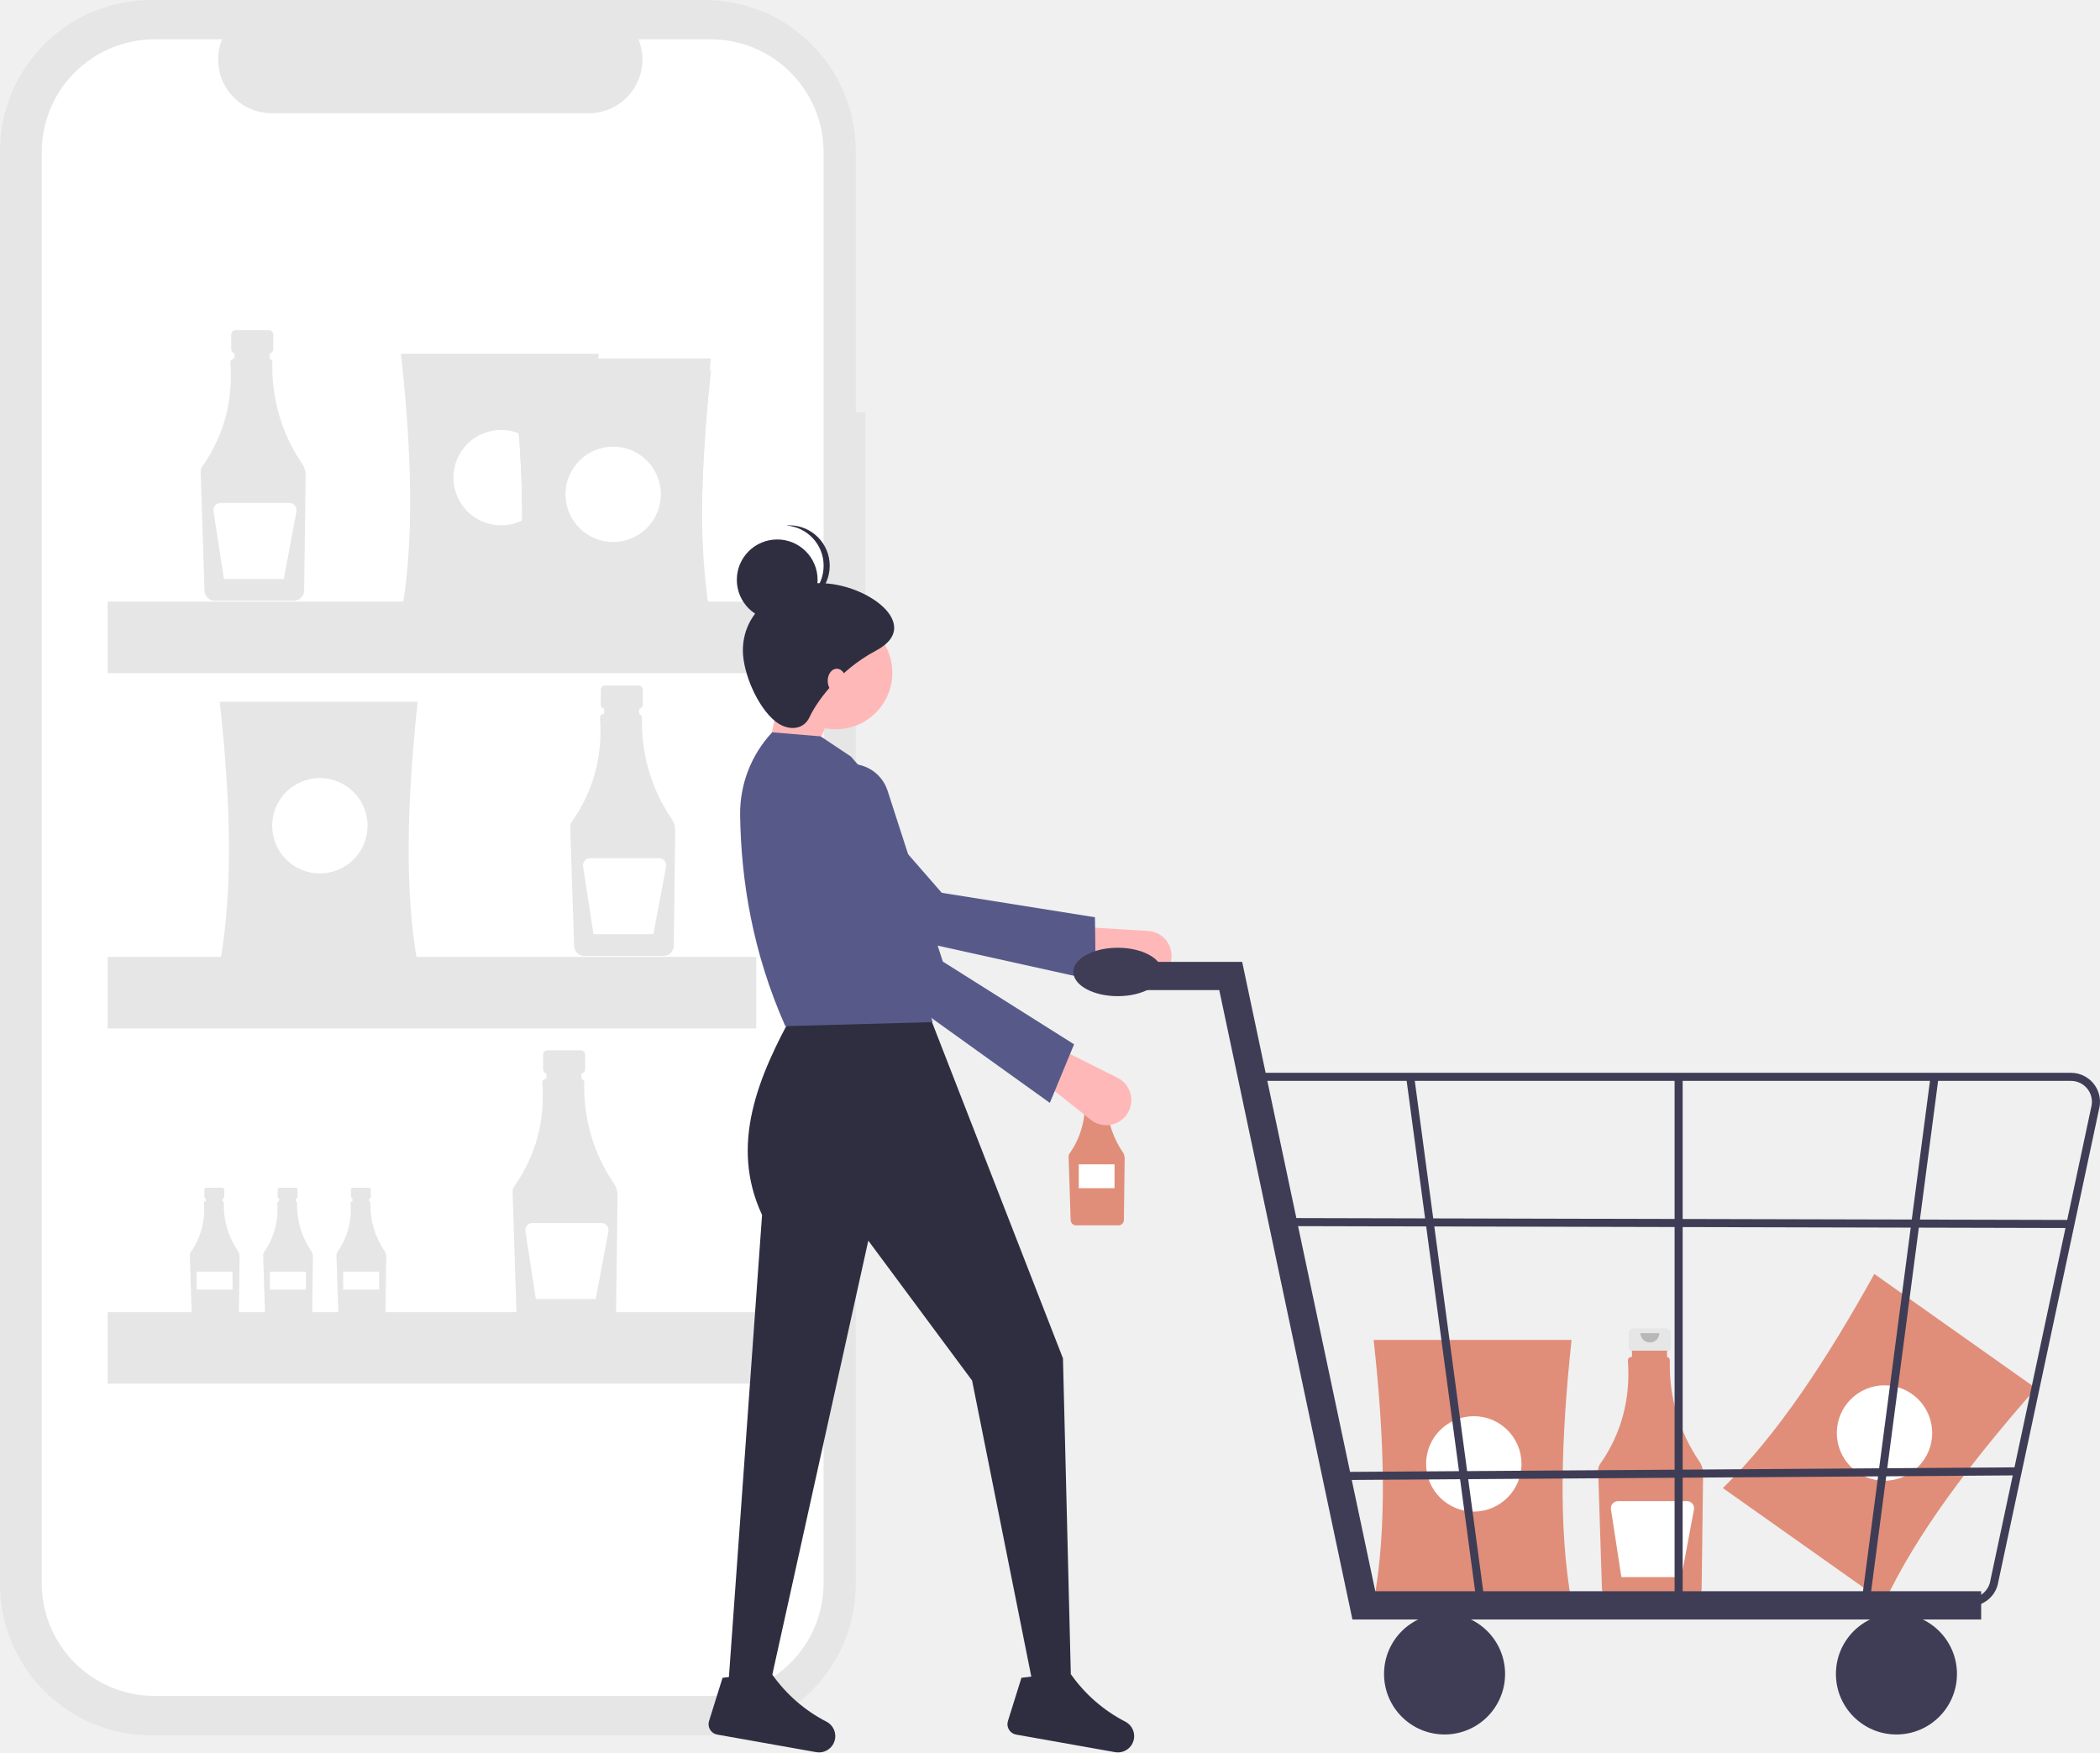
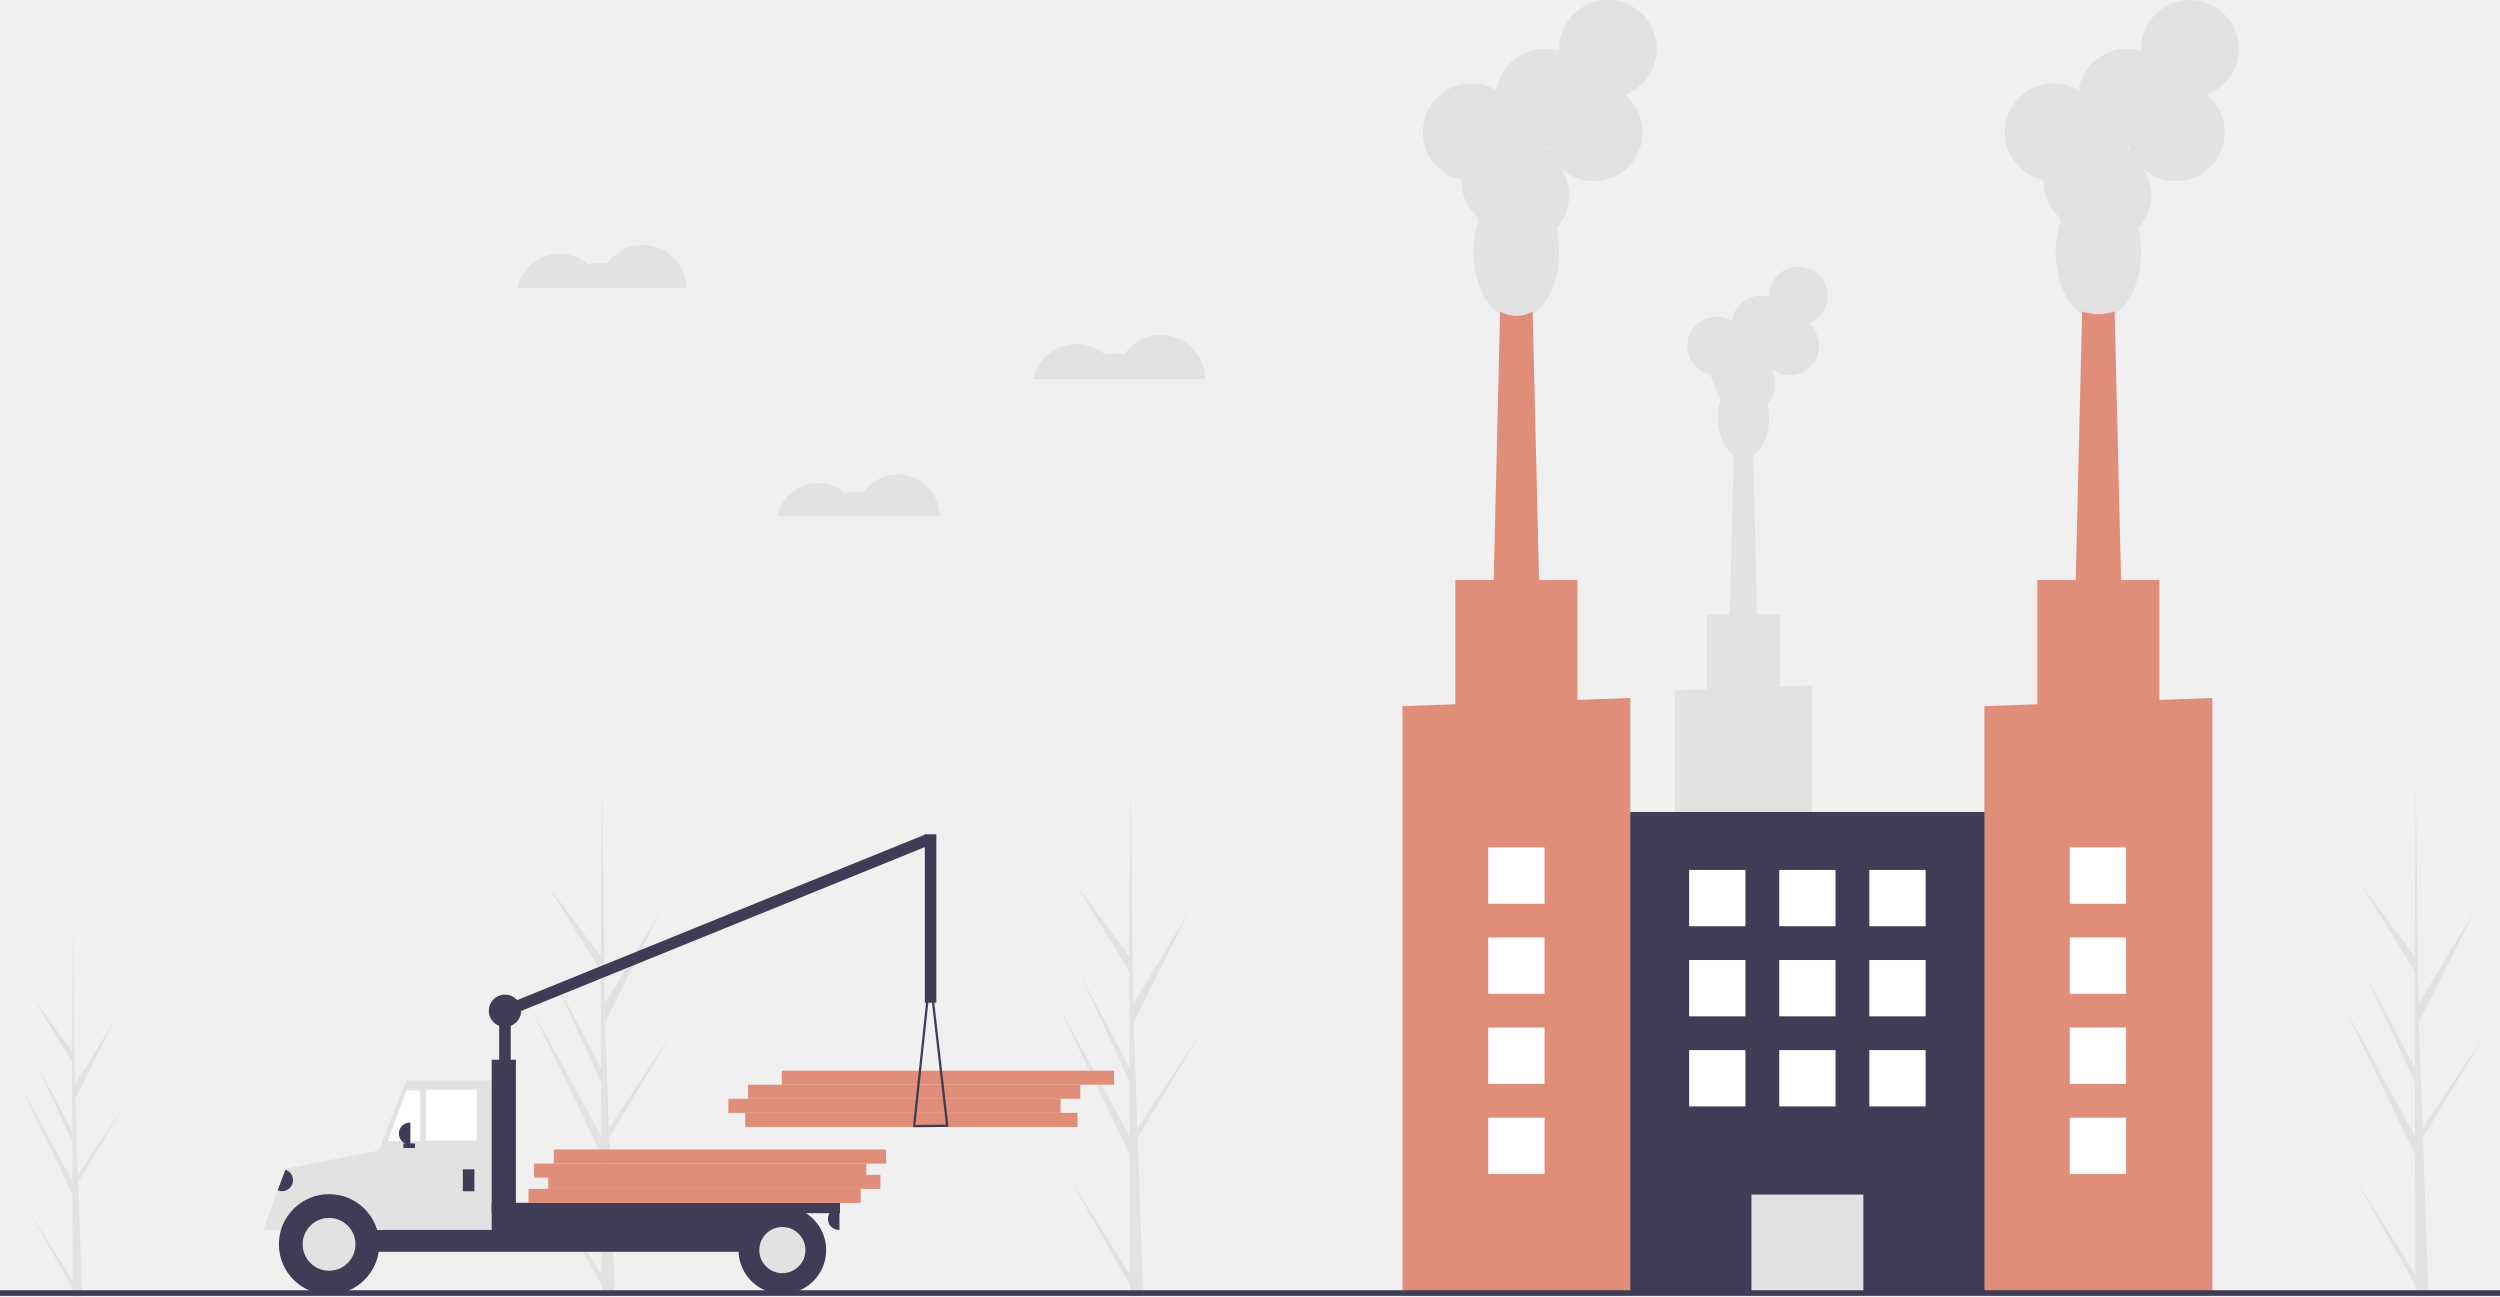
- <svg xmlns="http://www.w3.org/2000/svg" id="b0613604-cb64-4fd5-a4c3-be829c572cfc" data-name="Layer 1" width="888" height="741.048" viewBox="0 0 888 741.048">
-   <path d="M521.896,253.856H517.864v-110.453a63.927,63.927,0,0,0-63.927-63.927H219.927A63.927,63.927,0,0,0,156,143.403V749.357A63.927,63.927,0,0,0,219.927,813.284H453.937a63.927,63.927,0,0,0,63.927-63.927V332.478h4.032Z" transform="translate(-156 -79.47583)" fill="#e6e6e6" />
-   <path d="M456.516,96.107h-30.546a22.681,22.681,0,0,1-21,31.247H270.91a22.681,22.681,0,0,1-21-31.247h-28.53a47.74,47.74,0,0,0-47.74,47.74V748.912a47.74,47.74,0,0,0,47.74,47.74H456.516a47.74,47.74,0,0,0,47.74-47.74V143.848A47.74,47.74,0,0,0,456.516,96.107Z" transform="translate(-156 -79.47583)" fill="#fff" />
-   <path d="M269.672,219.111H255.633a1.861,1.861,0,0,0-1.861,1.861v6.162a1.861,1.861,0,0,0,1.861,1.861h2.327v9.233h9.386v-9.233h2.327a1.861,1.861,0,0,0,1.861-1.861v-6.162A1.861,1.861,0,0,0,269.672,219.111Z" transform="translate(-156 -79.47583)" fill="#e6e6e6" />
-   <path d="M283.734,275.507a72.178,72.178,0,0,1-12.557-42.794,1.522,1.522,0,0,0-1.188-1.519v-2.663H255.162v2.626h-.204a1.521,1.521,0,0,0-1.519,1.523q0.0.055.004.111,1.752,24.425-11.833,43.808a4.193,4.193,0,0,0-.759,2.541l1.621,50.151a4.341,4.341,0,0,0,4.304,4.19h33.537a4.343,4.343,0,0,0,4.307-4.264l.625-48.693A8.788,8.788,0,0,0,283.734,275.507Z" transform="translate(-156 -79.47583)" fill="#e6e6e6" />
-   <path d="M278.425,292.166H249.234a2.997,2.997,0,0,0-2.962,3.453l4.411,28.673h25.33l5.358-28.577a2.997,2.997,0,0,0-2.946-3.549Z" transform="translate(-156 -79.47583)" fill="#fff" />
-   <path d="M425.957,369.345H411.917a1.861,1.861,0,0,0-1.861,1.861v6.162a1.861,1.861,0,0,0,1.861,1.861h2.327v9.233h9.386V379.23h2.327a1.861,1.861,0,0,0,1.861-1.861v-6.162A1.861,1.861,0,0,0,425.957,369.345Z" transform="translate(-156 -79.47583)" fill="#e6e6e6" />
-   <path d="M440.019,425.742a72.178,72.178,0,0,1-12.557-42.794,1.522,1.522,0,0,0-1.188-1.519V378.767H411.446v2.626h-.204a1.521,1.521,0,0,0-1.519,1.523q0.0.055.004.111,1.752,24.425-11.833,43.808a4.193,4.193,0,0,0-.759,2.541l1.621,50.151a4.341,4.341,0,0,0,4.304,4.19h33.537a4.343,4.343,0,0,0,4.307-4.264l.625-48.693A8.788,8.788,0,0,0,440.019,425.742Z" transform="translate(-156 -79.47583)" fill="#e6e6e6" />
-   <path d="M434.71,442.401H405.518a2.997,2.997,0,0,0-2.962,3.453l4.411,28.673h25.33l5.358-28.577a2.997,2.997,0,0,0-2.946-3.549Z" transform="translate(-156 -79.47583)" fill="#fff" />
-   <path d="M249.935,581.733h-6.659a.883.883,0,0,0-.883.883v2.923a.883.883,0,0,0,.883.883h1.104v4.38h4.452v-4.38H249.935a.883.883,0,0,0,.883-.883v-2.923A.883.883,0,0,0,249.935,581.733Z" transform="translate(-156 -79.47583)" fill="#e6e6e6" />
-   <path d="M256.605,608.484a34.237,34.237,0,0,1-5.956-20.299.722.722,0,0,0-.564-.721v-1.263H243.052v1.245h-.097a.722.722,0,0,0-.721.723q0,.026.002.053a31.246,31.246,0,0,1-5.613,20.78,1.989,1.989,0,0,0-.36,1.205l.769,23.789a2.059,2.059,0,0,0,2.042,1.988h15.908a2.06,2.06,0,0,0,2.043-2.023l.296-23.097A4.168,4.168,0,0,0,256.605,608.484Z" transform="translate(-156 -79.47583)" fill="#e6e6e6" />
-   <rect x="83.137" y="537.753" width="15.179" height="7.59" fill="#fff" />
-   <path d="M280.935,581.733h-6.659a.883.883,0,0,0-.883.883v2.923a.883.883,0,0,0,.883.883h1.104v4.38h4.452v-4.38H280.935a.883.883,0,0,0,.883-.883v-2.923A.883.883,0,0,0,280.935,581.733Z" transform="translate(-156 -79.47583)" fill="#e6e6e6" />
-   <path d="M287.605,608.484a34.237,34.237,0,0,1-5.956-20.299.722.722,0,0,0-.564-.721v-1.263H274.052v1.245h-.097a.722.722,0,0,0-.721.723q0,.026.002.053a31.246,31.246,0,0,1-5.613,20.78,1.989,1.989,0,0,0-.36,1.205l.769,23.789a2.059,2.059,0,0,0,2.042,1.988h15.908a2.06,2.06,0,0,0,2.043-2.023l.296-23.097A4.168,4.168,0,0,0,287.605,608.484Z" transform="translate(-156 -79.47583)" fill="#e6e6e6" />
-   <rect x="114.137" y="537.753" width="15.179" height="7.59" fill="#fff" />
-   <path d="M311.935,581.733h-6.659a.883.883,0,0,0-.883.883v2.923a.883.883,0,0,0,.883.883h1.104v4.38h4.452v-4.38H311.935a.883.883,0,0,0,.883-.883v-2.923A.883.883,0,0,0,311.935,581.733Z" transform="translate(-156 -79.47583)" fill="#e6e6e6" />
-   <path d="M318.605,608.484a34.237,34.237,0,0,1-5.956-20.299.722.722,0,0,0-.564-.721v-1.263H305.052v1.245h-.097a.722.722,0,0,0-.721.723q0,.026.002.053a31.246,31.246,0,0,1-5.613,20.78,1.989,1.989,0,0,0-.36,1.205l.769,23.789a2.059,2.059,0,0,0,2.042,1.988h15.908a2.06,2.06,0,0,0,2.043-2.023l.296-23.097A4.168,4.168,0,0,0,318.605,608.484Z" transform="translate(-156 -79.47583)" fill="#e6e6e6" />
-   <rect x="145.137" y="537.753" width="15.179" height="7.59" fill="#fff" />
-   <path d="M401.567,523.613H387.528a1.861,1.861,0,0,0-1.861,1.861v6.162a1.861,1.861,0,0,0,1.861,1.861h2.327v9.233h9.386v-9.233h2.327a1.861,1.861,0,0,0,1.861-1.861v-6.162A1.861,1.861,0,0,0,401.567,523.613Z" transform="translate(-156 -79.47583)" fill="#e6e6e6" />
-   <path d="M415.629,580.01a72.178,72.178,0,0,1-12.557-42.794,1.522,1.522,0,0,0-1.188-1.519v-2.663H387.057v2.626h-.204a1.521,1.521,0,0,0-1.519,1.523q0.0.055.004.111,1.752,24.425-11.833,43.808a4.193,4.193,0,0,0-.759,2.541l1.621,50.151a4.341,4.341,0,0,0,4.304,4.19h33.537a4.343,4.343,0,0,0,4.307-4.264l.625-48.693A8.788,8.788,0,0,0,415.629,580.01Z" transform="translate(-156 -79.47583)" fill="#e6e6e6" />
-   <path d="M410.32,596.668H381.129a2.997,2.997,0,0,0-2.962,3.453l4.411,28.673h25.33l5.358-28.577a2.997,2.997,0,0,0-2.946-3.549Z" transform="translate(-156 -79.47583)" fill="#fff" />
-   <path d="M409.232,339.938H325.544c5.851-31.633,4.505-69.832,0-110.911h83.688C404.847,270.107,403.536,308.305,409.232,339.938Z" transform="translate(-156 -79.47583)" fill="#e6e6e6" />
-   <circle cx="211.892" cy="201.982" r="20.166" fill="#fff" />
-   <path d="M332.602,487.148H248.914c5.851-31.633,4.505-69.832,0-110.911H332.602C328.217,417.316,326.907,455.515,332.602,487.148Z" transform="translate(-156 -79.47583)" fill="#e6e6e6" />
-   <circle cx="135.262" cy="349.192" r="20.166" fill="#fff" />
-   <path d="M456.621,346.996H372.933c5.851-31.633,4.505-69.832,0-110.911h83.688C452.236,277.165,450.926,315.363,456.621,346.996Z" transform="translate(-156 -79.47583)" fill="#e6e6e6" />
-   <circle cx="259.281" cy="209.04" r="20.166" fill="#fff" />
-   <path d="M456.621,341.955H372.933c5.851-31.633,4.505-69.832,0-110.911h83.688C452.236,272.123,450.926,310.322,456.621,341.955Z" transform="translate(-156 -79.47583)" fill="#e6e6e6" />
-   <circle cx="259.281" cy="203.998" r="20.166" fill="#fff" />
-   <path d="M456.621,346.996H372.933c5.851-31.633,4.505-69.832,0-110.911h83.688C452.236,277.165,450.926,315.363,456.621,346.996Z" transform="translate(-156 -79.47583)" fill="#e6e6e6" />
-   <circle cx="259.281" cy="209.04" r="20.166" fill="#fff" />
-   <rect x="45.525" y="254.413" width="274.254" height="30.249" fill="#e6e6e6" />
-   <rect x="45.525" y="404.647" width="274.254" height="30.249" fill="#e6e6e6" />
-   <rect x="45.525" y="554.882" width="274.254" height="30.249" fill="#e6e6e6" />
-   <path d="M952.855,757.075l-68.325-48.326c23.044-22.448,44.002-54.411,64.046-90.551l68.325,48.326C989.599,697.53,966.471,727.96,952.855,757.075Z" transform="translate(-156 -79.47583)" fill="#e08e79" />
-   <circle cx="796.873" cy="605.982" r="20.166" fill="#fff" />
-   <path d="M623.262,536.554h-7.5a.994.994,0,0,0-.994.994v3.292a.994.994,0,0,0,.994.994h1.243v4.932h5.014v-4.932h1.243a.994.994,0,0,0,.994-.994v-3.292A.994.994,0,0,0,623.262,536.554Z" transform="translate(-156 -79.47583)" fill="#e6e6e6" />
-   <path d="M630.774,566.682a38.558,38.558,0,0,1-6.708-22.861.813.813,0,0,0-.635-.812v-1.422h-7.921v1.403h-.109a.813.813,0,0,0-.812.814q0,.03.002.059a35.189,35.189,0,0,1-6.322,23.403,2.24,2.24,0,0,0-.405,1.357l.866,26.792a2.319,2.319,0,0,0,2.299,2.238h17.916a2.32,2.32,0,0,0,2.301-2.278l.334-26.012A4.695,4.695,0,0,0,630.774,566.682Z" transform="translate(-156 -79.47583)" fill="#e08e79" />
-   <path d="M621.699,537.627a2.145,2.145,0,0,1-4.291,0" transform="translate(-156 -79.47583)" opacity="0.2" style="isolation:isolate" />
-   <rect x="456.161" y="492.368" width="15.124" height="10.083" fill="#fff" />
-   <path d="M860.602,641.218H846.563a1.861,1.861,0,0,0-1.861,1.861v6.162a1.861,1.861,0,0,0,1.861,1.861h2.327v9.233h9.386v-9.233h2.327a1.861,1.861,0,0,0,1.861-1.861V643.079A1.861,1.861,0,0,0,860.602,641.218Z" transform="translate(-156 -79.47583)" fill="#e6e6e6" />
-   <path d="M874.664,697.615a72.178,72.178,0,0,1-12.557-42.794,1.522,1.522,0,0,0-1.188-1.519v-2.663H846.092v2.626h-.204a1.521,1.521,0,0,0-1.519,1.523q0.0.055.004.111,1.752,24.425-11.833,43.808a4.193,4.193,0,0,0-.759,2.541l1.621,50.151a4.341,4.341,0,0,0,4.304,4.19h33.537a4.343,4.343,0,0,0,4.307-4.264l.625-48.693A8.788,8.788,0,0,0,874.664,697.615Z" transform="translate(-156 -79.47583)" fill="#e08e79" />
-   <path d="M857.676,643.226a4.016,4.016,0,0,1-8.031,0" transform="translate(-156 -79.47583)" opacity="0.2" style="isolation:isolate" />
-   <path d="M869.355,714.273H840.164a2.997,2.997,0,0,0-2.962,3.453l4.411,28.673h25.33l5.358-28.577a2.997,2.997,0,0,0-2.946-3.549Z" transform="translate(-156 -79.47583)" fill="#fff" />
-   <path d="M820.546,756.996H736.858c5.851-31.633,4.505-69.832,0-110.911H820.546C816.161,687.164,814.851,725.362,820.546,756.996Z" transform="translate(-156 -79.47583)" fill="#e08e79" />
-   <circle cx="623.206" cy="619.039" r="20.166" fill="#fff" />
-   <polygon points="322.243 328.466 341.03 326.758 352.986 297.724 331.637 285.768 322.243 328.466" fill="#ffb8b8" />
-   <path d="M650.66,487.65v0a10.593,10.593,0,0,0-9.202-14.517l-29.17-1.739-4.295,14.282,30.029,8.247A10.593,10.593,0,0,0,650.66,487.65Z" transform="translate(-156 -79.47583)" fill="#ffb8b8" />
-   <path d="M619.339,494.163l-.321-26.8-64.793-10.339L504.31,399.777a16.338,16.338,0,0,0-21.294-2.912l0,0a16.338,16.338,0,0,0-2.846,24.922l41.18,50.678Z" transform="translate(-156 -79.47583)" fill="#575a89" />
-   <path d="M463.726,795.643h17.079L523.168,604.109l43.887,59.169,25.619,128.095h16.225l-3.416-137.488-57.216-146.882H491.906c-15.402,27.874-27.485,56.608-13.663,86.251Z" transform="translate(-156 -79.47583)" fill="#2f2e41" />
-   <path d="M582.204,807.276a4.457,4.457,0,0,0,3.476,5.718l41.793,7.417a6.876,6.876,0,0,0,7.801-4.713h0a6.834,6.834,0,0,0-3.342-8.126,63.902,63.902,0,0,1-23.048-20.038c-4.593,4.277-9.727,3.875-15.179.723l-5.782.723Z" transform="translate(-156 -79.47583)" fill="#2f2e41" />
-   <path d="M455.818,807.276a4.457,4.457,0,0,0,3.476,5.718l41.793,7.417a6.876,6.876,0,0,0,7.801-4.713h0a6.834,6.834,0,0,0-3.342-8.126,63.902,63.902,0,0,1-23.048-20.038c-4.593,4.277-9.727,3.875-15.179.723l-5.782.723Z" transform="translate(-156 -79.47583)" fill="#2f2e41" />
-   <circle cx="353.413" cy="284.487" r="23.911" fill="#ffb8b8" />
-   <path d="M488.064,513.407,550.403,511.699l-18.308-57.62c11.377-18.239-.073-36.46-16.278-54.677l-12.809-8.54-20.495-1.708h0a50.314,50.314,0,0,0-13.549,35.05C469.369,452.032,474.297,482.324,488.064,513.407Z" transform="translate(-156 -79.47583)" fill="#575a89" />
-   <path d="M631.291,552.192h0a10.593,10.593,0,0,0-2.749-16.966L602.409,522.151l-9.567,11.441,24.363,19.395A10.593,10.593,0,0,0,631.291,552.192Z" transform="translate(-156 -79.47583)" fill="#ffb8b8" />
-   <path d="M599.933,545.858l10.248-24.765-55.502-34.994-23.37-72.268a16.338,16.338,0,0,0-18.432-11.054h0a16.338,16.338,0,0,0-12.421,21.793l17.923,62.791Z" transform="translate(-156 -79.47583)" fill="#575a89" />
-   <path d="M470.13,354.569c0,9.304,6.042,23.712,13.663,29.889,5.128,4.156,11.905,3.981,14.517-1.708,2.68-5.836,11.919-19.552,28.181-28.181,21.678-11.503-7.688-31.182-28.181-28.181C482.911,328.643,470.13,339.005,470.13,354.569Z" transform="translate(-156 -79.47583)" fill="#2f2e41" />
-   <circle cx="328.648" cy="245.205" r="17.079" fill="#2f2e41" />
-   <path d="M504.289,318.703a17.069,17.069,0,0,0-15.798-17.015c.424-.032.849-.065,1.281-.065a17.079,17.079,0,0,1,0,34.159c-.432,0-.857-.033-1.281-.065A17.069,17.069,0,0,0,504.289,318.703Z" transform="translate(-156 -79.47583)" fill="#2f2e41" />
-   <ellipse cx="353.84" cy="287.903" rx="3.843" ry="5.124" fill="#ffb8b8" />
-   <polygon points="837.751 684.845 571.879 684.845 515.578 418.694 467.529 418.694 467.529 406.752 525.258 406.752 581.559 672.902 837.751 672.902 837.751 684.845" fill="#3f3d56" />
-   <circle cx="610.841" cy="707.877" r="25.591" fill="#3f3d56" />
-   <circle cx="801.923" cy="707.877" r="25.591" fill="#3f3d56" />
-   <path d="M988.903,758.697H730.225L684.584,533.145h347.151a12.265,12.265,0,0,1,12.116,14.167l-42.833,201.025A12.204,12.204,0,0,1,988.903,758.697Zm-255.869-3.412H988.903a8.806,8.806,0,0,0,8.742-7.477l42.833-201.025a8.85,8.85,0,0,0-8.744-10.225H688.726Z" transform="translate(-156 -79.47583)" fill="#3f3d56" />
-   <polygon points="624.513 678.499 594.623 455.653 597.989 455.097 627.879 677.943 624.513 678.499" fill="#3f3d56" />
-   <polygon points="790.712 676.788 787.343 676.242 816.36 455.102 819.729 455.648 790.712 676.788" fill="#3f3d56" />
-   <rect x="708.115" y="455.375" width="3.412" height="222.846" fill="#3f3d56" />
-   <rect x="865.451" y="431.522" width="3.412" height="330.296" transform="translate(112.3889 1382.904) rotate(-89.86127)" fill="#3f3d56" />
-   <rect x="718.838" y="700.962" width="290.178" height="3.412" transform="translate(-160.7831 -73.5538) rotate(-0.39166)" fill="#3f3d56" />
-   <ellipse cx="472.648" cy="411.017" rx="18.767" ry="10.237" fill="#3f3d56" />
+ <svg xmlns="http://www.w3.org/2000/svg" id="b6c881ec-80a2-4aeb-a87c-bea63cd39014" data-name="Layer 1" width="888" height="460.526" viewBox="0 0 888 460.526">
+   <path d="M369.701,672.443l-21.874-34.714,21.885,38.496.012,3.955q2.341-.027,4.634-.179l-1.784-50.812.023-.393-.04-.075-.17-4.801,22.872-38.046-22.895,34.451-.069,1.017-1.348-38.391,19.662-39.364-19.816,32.618-.922-79.573-.004-.265-.003.261-.449,62.738-18.788-25.102,18.805,30.506.087,34.362-17.433-33.187,17.443,38.239.048,19.107L344.254,577.082l25.343,52.874Z" transform="translate(-156 -219.7372)" fill="#e2e2e2" />
+   <path d="M557.413,672.443,535.538,637.729,557.423,676.225l.012,3.955q2.341-.027,4.634-.179L560.285,629.189l.023-.393-.04-.075-.17-4.801L582.97,585.873l-22.895,34.451-.069,1.017-1.348-38.391,19.662-39.364-19.816,32.618-.922-79.573-.004-.265-.003.261-.449,62.738-18.788-25.102,18.805,30.506.087,34.362-17.433-33.187,17.443,38.239.048,19.107-25.323-46.208,25.343,52.874Z" transform="translate(-156 -219.7372)" fill="#e2e2e2" />
+   <path d="M181.811,674.676l-15.795-25.067,15.803,27.797.008,2.856q1.69-.02,3.346-.13l-1.288-36.691.017-.284-.029-.054-.123-3.467L200.266,612.164l-16.533,24.877-.049.734-.973-27.722,14.198-28.424-14.309,23.553-.666-57.459-.003-.191-.002.188-.324,45.303-13.567-18.126,13.579,22.028.063,24.813-12.588-23.964,12.595,27.612.035,13.797L163.436,605.816l18.3,38.18Z" transform="translate(-156 -219.7372)" fill="#e2e2e2" />
+   <path d="M1013.945,672.443l-21.874-34.714,21.885,38.496.012,3.955q2.341-.027,4.634-.179l-1.784-50.812.023-.393-.04-.075-.17-4.801,22.872-38.046-22.895,34.451-.069,1.017-1.348-38.391,19.662-39.364-19.816,32.618-.922-79.573-.004-.265-.003.261-.449,62.738-18.788-25.102,18.805,30.506.087,34.362-17.433-33.187,17.443,38.239.048,19.107-25.323-46.208,25.343,52.874Z" transform="translate(-156 -219.7372)" fill="#e2e2e2" />
+   <rect x="420.714" y="615.033" width="118" height="5" transform="translate(803.4279 1015.328) rotate(-180)" fill="#e08e79" />
+   <rect x="414.714" y="610.033" width="118" height="5" transform="translate(791.4279 1005.328) rotate(-180)" fill="#e08e79" />
+   <rect x="421.714" y="605.033" width="118" height="5" transform="translate(805.4279 995.3279) rotate(-180)" fill="#e08e79" />
+   <rect x="433.714" y="600.033" width="118" height="5" transform="translate(829.4279 985.3279) rotate(-180)" fill="#e08e79" />
+   <rect x="333.313" y="577.937" width="4.097" height="29.088" transform="translate(514.7229 965.2259) rotate(-180)" fill="#3f3d56" />
+   <rect x="407.831" y="466.888" width="4.097" height="163.621" transform="translate(-100.3859 915.1075) rotate(-112.0915)" fill="#3f3d56" />
+   <rect x="257.519" y="636.524" width="35.644" height="13.93" transform="translate(394.6817 1067.241) rotate(-180)" fill="#3f3d56" />
+   <rect x="260.797" y="648.815" width="175.76" height="15.568" transform="translate(541.3533 1093.461) rotate(-180)" fill="#3f3d56" />
+   <polygon points="133.68 436.862 175.879 436.862 175.879 383.806 144.332 383.806 133.68 410.565 133.68 436.862" fill="#e2e2e2" />
+   <rect x="307.297" y="606.821" width="18.027" height="18.027" transform="translate(476.6211 1011.931) rotate(-180)" fill="#fff" />
+   <polygon points="137.777 405.315 149.249 405.315 149.249 387.289 144.332 387.289 137.777 405.315" fill="#fff" />
+   <rect x="320.408" y="635.09" width="4.097" height="7.784" transform="translate(488.912 1058.227) rotate(-180)" fill="#3f3d56" />
+   <path d="M297.669,618.497h.205a3.892,3.892,0,0,1,3.892,3.892v0a3.892,3.892,0,0,1-3.892,3.892h-.205a0,0,0,0,1,0,0v-7.784A0,0,0,0,1,297.669,618.497Z" transform="translate(443.4357 1025.042) rotate(180)" fill="#3f3d56" />
+   <path d="M450.077,648.815h.205a3.892,3.892,0,0,1,3.892,3.892v0a3.892,3.892,0,0,1-3.892,3.892h-.205a0,0,0,0,1,0,0v-7.784A0,0,0,0,1,450.077,648.815Z" transform="matrix(-1, 0, 0, -1, 748.2503, 1085.677)" fill="#3f3d56" />
+   <path d="M273.292,648.756a20.27,20.27,0,0,0-15.756,7.843h-8.007l7.784-21.684,36.258-7.151-1.024,28.835H289.048A20.27,20.27,0,0,0,273.292,648.756Z" transform="translate(-156 -219.7372)" fill="#e2e2e2" />
+   <circle cx="116.883" cy="441.983" r="17.822" fill="#3f3d56" />
+   <circle cx="116.883" cy="441.983" r="9.38" fill="#e2e2e2" />
+   <circle cx="277.894" cy="444.032" r="15.568" fill="#3f3d56" />
+   <circle cx="277.894" cy="444.032" r="8.194" fill="#e2e2e2" />
+   <rect x="330.65" y="596.169" width="8.604" height="62.069" transform="translate(513.9036 1034.67) rotate(-180)" fill="#3f3d56" />
+   <rect x="330.65" y="646.971" width="123.729" height="3.687" transform="translate(629.0284 1077.893) rotate(-180)" fill="#3f3d56" />
+   <rect x="299.308" y="625.872" width="4.097" height="1.639" transform="translate(446.7132 1033.645) rotate(-180)" fill="#3f3d56" />
+   <path d="M480.394,620.002a.41.41,0,0,1-.104-.318l5.65-53.432a.41.41,0,0,1,.406-.367h.002a.41.41,0,0,1,.407.363L492.866,619.569a.41.41,0,0,1-.403.456l-11.761.111h-.004A.409.409,0,0,1,480.394,620.002Zm5.97-49.966-5.211,49.277L492,619.21Z" transform="translate(-156 -219.7372)" fill="#3f3d56" />
+   <path d="M255.88,635.705h.205a3.892,3.892,0,0,1,3.892,3.892v0a3.892,3.892,0,0,1-3.892,3.892h-.205a0,0,0,0,1,0,0v-7.784A0,0,0,0,1,255.88,635.705Z" transform="translate(86.94131 -269.6233) rotate(20.71738)" fill="#3f3d56" />
+   <rect x="484.491" y="516.073" width="4.097" height="59.816" transform="translate(817.0794 872.2247) rotate(-180)" fill="#3f3d56" />
+   <circle cx="179.361" cy="359.02" r="5.736" fill="#3f3d56" />
+   <rect x="343.714" y="642.033" width="118" height="5" transform="translate(649.4279 1069.328) rotate(-180)" fill="#e08e79" />
+   <rect x="350.714" y="637.033" width="118" height="5" transform="translate(663.4279 1059.328) rotate(-180)" fill="#e08e79" />
+   <rect x="345.714" y="633.033" width="118" height="5" transform="translate(653.4279 1051.328) rotate(-180)" fill="#e08e79" />
+   <rect x="352.714" y="628.033" width="118" height="5" transform="translate(667.4279 1041.328) rotate(-180)" fill="#e08e79" />
+   <path d="M538.337,341.979a15.596,15.596,0,0,1,10.237,3.814,15.606,15.606,0,0,1,6.887-.303,15.66,15.66,0,0,1,28.555,8.887H523.019A15.665,15.665,0,0,1,538.337,341.979Z" transform="translate(-156 -219.7372)" fill="#e2e2e2" />
+   <path d="M446.572,391.327a14.744,14.744,0,0,1,9.678,3.606,14.755,14.755,0,0,1,6.511-.286,14.805,14.805,0,0,1,26.996,8.402H432.09A14.81,14.81,0,0,1,446.572,391.327Z" transform="translate(-156 -219.7372)" fill="#e2e2e2" />
+   <path d="M354.824,309.935a15.341,15.341,0,0,1,10.069,3.752,15.351,15.351,0,0,1,6.775-.298,15.404,15.404,0,0,1,28.088,8.742h-60A15.409,15.409,0,0,1,354.824,309.935Z" transform="translate(-156 -219.7372)" fill="#e2e2e2" />
+   <path d="M750.999,464.923V589.828H799.573V463.188l-11.276.403V438.033h-8.179l-1.348-56.604c3.3-2.151,5.623-7.258,5.623-13.222a21.669,21.669,0,0,0-.594-5.084,10.4,10.4,0,0,0,1.12-12.668,10.407,10.407,0,1,0,13.487-15.851,10.41,10.41,0,1,0-14.014-9.767c0,.152.005.304.011.454a10.415,10.415,0,0,0-13.338,8.383,10.409,10.409,0,1,0-7.485,19.127c-.002.076-.006.151-.006.227a50.599,50.599,0,0,0,3.676,8.435,21.026,21.026,0,0,0-1.074,6.745c0,5.964,2.322,11.072,5.623,13.222l-1.348,56.604h-8.178V464.52Zm30.332-119.268.027.001c.15,0,.299-.005.448-.011q.141.461.322.904A10.453,10.453,0,0,0,781.331,345.654Z" transform="translate(-156 -219.7372)" fill="#e2e2e2" />
+   <rect x="724.254" y="508.148" width="147.458" height="170.589" transform="translate(1439.966 967.1482) rotate(-180)" fill="#3f3d56" />
+   <rect x="778.105" y="644.041" width="39.756" height="34.696" transform="translate(1439.966 1103.041) rotate(-180)" fill="#e2e2e2" />
+   <path d="M675.111,283.692c-.003.126-.01.251-.01.377a17.293,17.293,0,0,0,5.26,12.437,17.329,17.329,0,0,0,.867,1.62,35.029,35.029,0,0,0-1.79,11.241c0,13.174,6.796,23.854,15.18,23.854s15.18-10.68,15.18-23.854a36.105,36.105,0,0,0-.989-8.473,17.334,17.334,0,0,0,1.867-21.113,17.346,17.346,0,1,0,22.479-26.419,17.35,17.35,0,1,0-23.356-16.278c0,.254.008.506.019.757a17.359,17.359,0,0,0-22.23,13.971,17.348,17.348,0,1,0-12.476,31.879Zm29.627-11.911c.25,0,.499-.008.746-.019q.233.769.536,1.506a17.387,17.387,0,0,0-1.327-1.488Z" transform="translate(-156 -219.7372)" fill="#e2e2e2" />
+   <path d="M685.941,451.767h17.35l-.62-26.02v-.01l-2.271-95.41a11.095,11.095,0,0,1-11.57,0l-2.27,95.41v.01Z" transform="translate(-156 -219.7372)" fill="#e08e79" />
+   <polygon points="498.141 250.82 498.141 459 579.092 459 579.092 247.93 560.301 248.6 560.301 206.01 516.931 206.01 516.931 250.15 498.141 250.82" fill="#e08e79" />
+   <path d="M881.841,283.692c-.003.126-.01.251-.01.377a17.293,17.293,0,0,0,5.26,12.437,17.329,17.329,0,0,0,.867,1.62,35.029,35.029,0,0,0-1.79,11.241c0,13.174,6.796,23.854,15.18,23.854s15.18-10.68,15.18-23.854a36.106,36.106,0,0,0-.989-8.473,17.334,17.334,0,0,0,1.867-21.113,17.346,17.346,0,1,0,22.479-26.419,17.35,17.35,0,1,0-23.356-16.278c0,.254.008.506.019.757a17.359,17.359,0,0,0-22.23,13.971,17.348,17.348,0,1,0-12.476,31.879ZM911.468,271.781c.25,0,.499-.008.746-.019q.233.769.536,1.506a17.385,17.385,0,0,0-1.327-1.488Z" transform="translate(-156 -219.7372)" fill="#e2e2e2" />
+   <path d="M892.674,451.767h17.348L907.131,330.331a17.101,17.101,0,0,1-11.565,0Z" transform="translate(-156 -219.7372)" fill="#e08e79" />
+   <polygon points="704.871 250.82 704.871 459 785.831 459 785.831 247.93 779.181 248.17 767.031 248.6 767.031 206.01 723.661 206.01 723.661 250.15 704.871 250.82" fill="#e08e79" />
+   <rect x="819.983" y="528.737" width="20" height="20" transform="translate(1503.966 857.7372) rotate(-180)" fill="#fff" />
+   <rect x="787.983" y="528.737" width="20" height="20" transform="translate(1439.966 857.7372) rotate(-180)" fill="#fff" />
+   <rect x="755.983" y="528.737" width="20" height="20" transform="translate(1375.966 857.7372) rotate(-180)" fill="#fff" />
+   <rect x="819.983" y="560.737" width="20" height="20" transform="translate(1503.966 921.7372) rotate(-180)" fill="#fff" />
+   <rect x="787.983" y="560.737" width="20" height="20" transform="translate(1439.966 921.7372) rotate(-180)" fill="#fff" />
+   <rect x="755.983" y="560.737" width="20" height="20" transform="translate(1375.966 921.7372) rotate(-180)" fill="#fff" />
+   <rect x="819.983" y="592.737" width="20" height="20" transform="translate(1503.966 985.7372) rotate(-180)" fill="#fff" />
+   <rect x="787.983" y="592.737" width="20" height="20" transform="translate(1439.966 985.7372) rotate(-180)" fill="#fff" />
+   <rect x="755.983" y="592.737" width="20" height="20" transform="translate(1375.966 985.7372) rotate(-180)" fill="#fff" />
+   <rect x="684.618" y="520.737" width="20" height="20" transform="translate(1233.235 841.7372) rotate(-180)" fill="#fff" />
+   <rect x="684.618" y="552.737" width="20" height="20" transform="translate(1233.235 905.7372) rotate(-180)" fill="#fff" />
+   <rect x="684.618" y="584.737" width="20" height="20" transform="translate(1233.235 969.7372) rotate(-180)" fill="#fff" />
+   <rect x="684.618" y="616.737" width="20" height="20" transform="translate(1233.235 1033.737) rotate(-180)" fill="#fff" />
+   <rect x="891.181" y="520.737" width="20" height="20" transform="translate(1646.363 841.7372) rotate(-180)" fill="#fff" />
+   <rect x="891.181" y="552.737" width="20" height="20" transform="translate(1646.363 905.7372) rotate(-180)" fill="#fff" />
+   <rect x="891.181" y="584.737" width="20" height="20" transform="translate(1646.363 969.7372) rotate(-180)" fill="#fff" />
+   <rect x="891.181" y="616.737" width="20" height="20" transform="translate(1646.363 1033.737) rotate(-180)" fill="#fff" />
+   <rect y="458.295" width="888" height="2" fill="#3f3d56" />
</svg>
